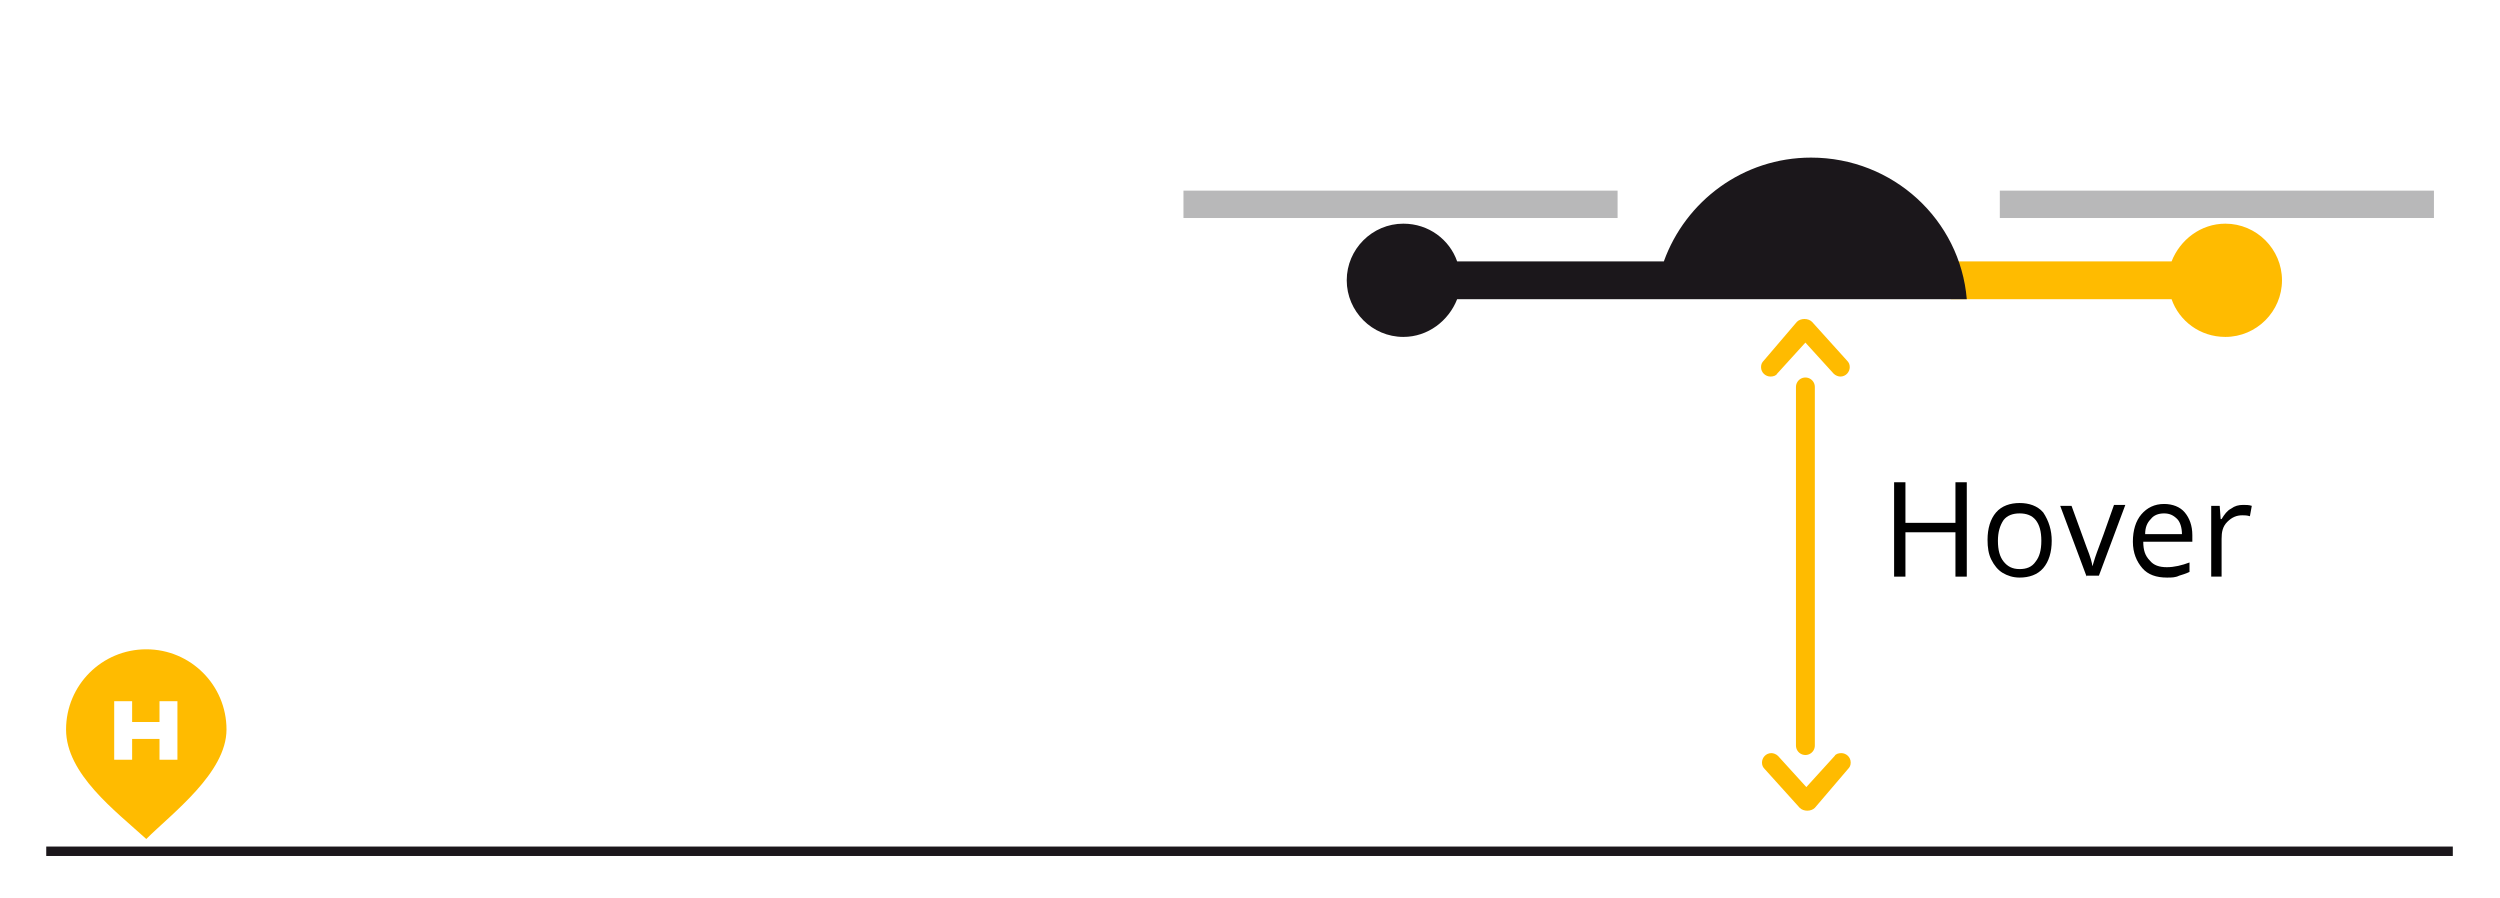
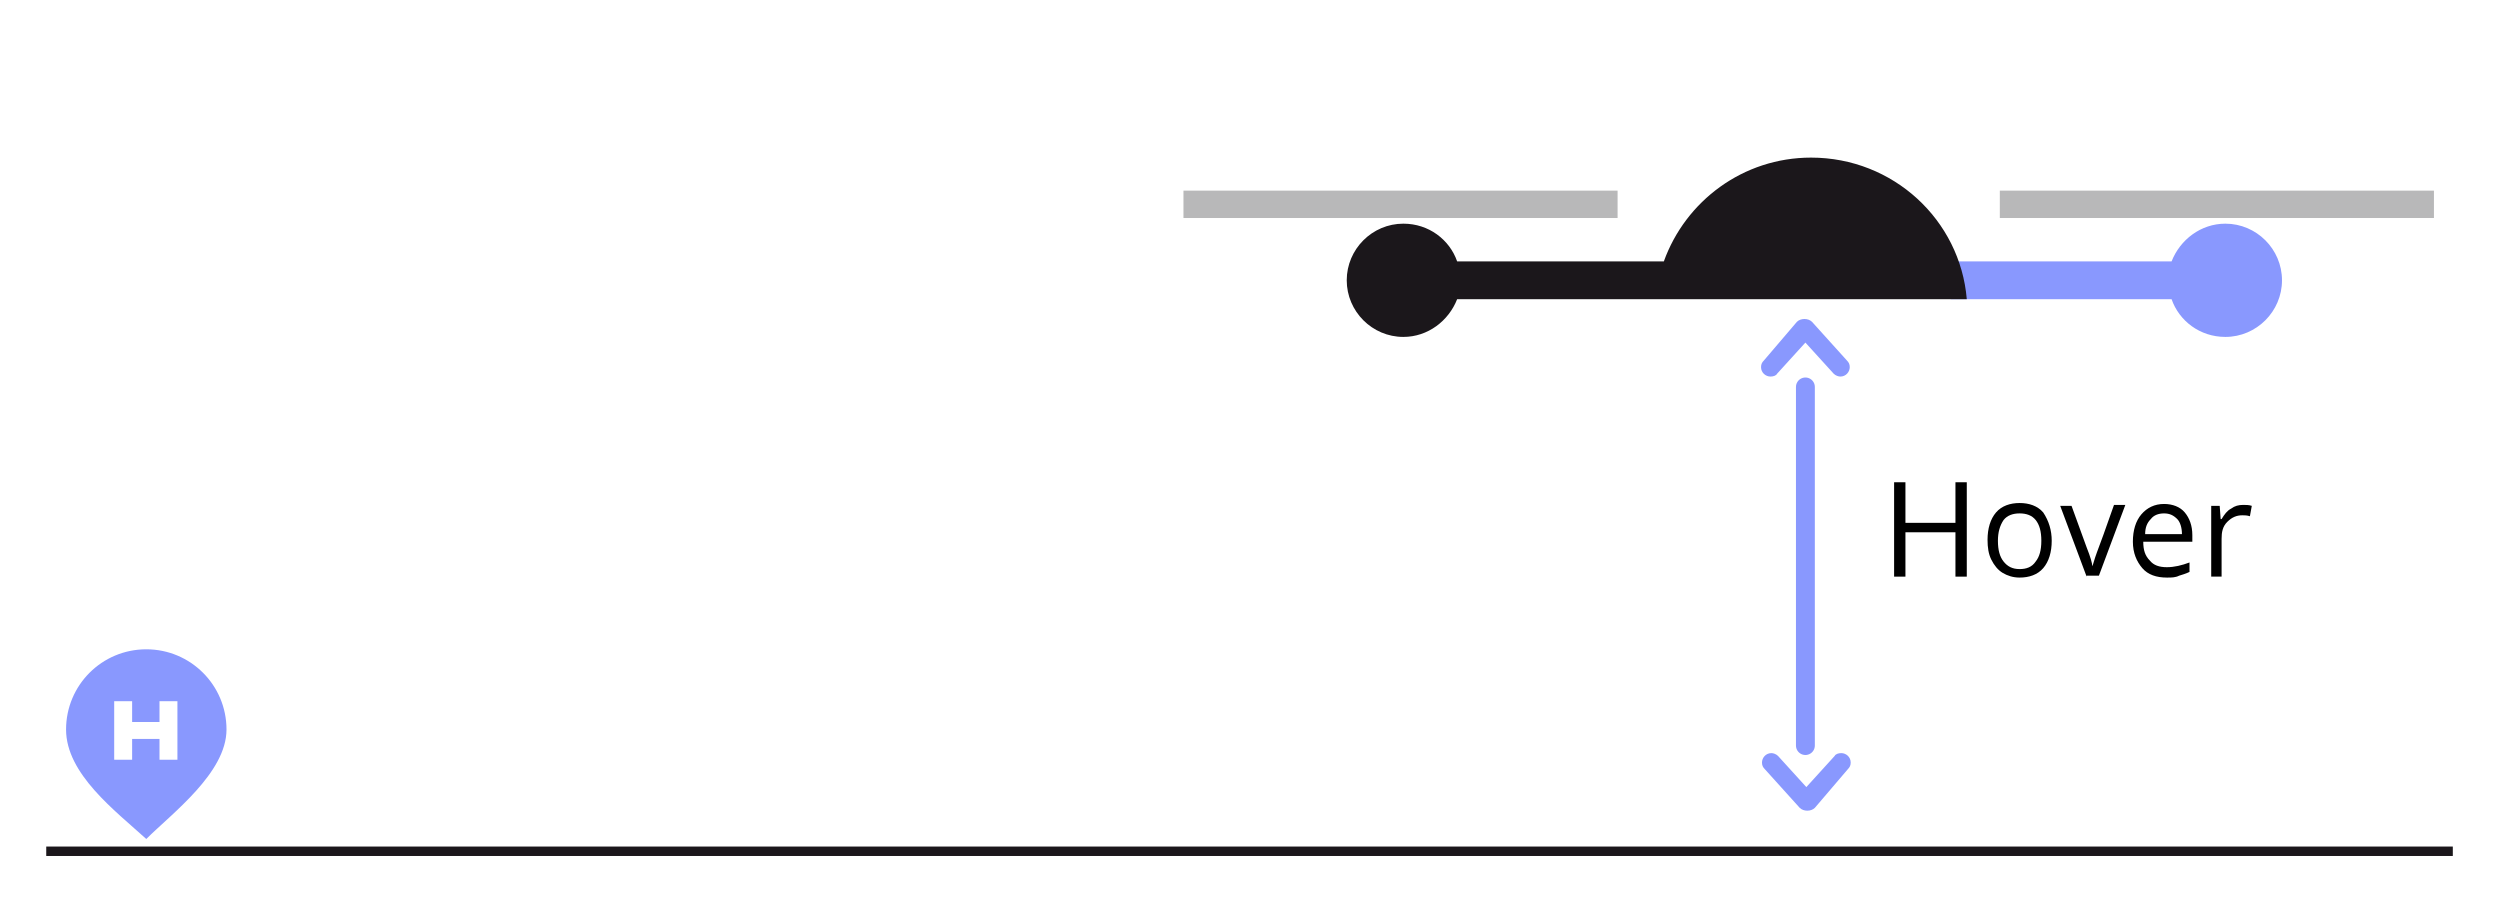
<svg xmlns="http://www.w3.org/2000/svg" version="1.1" id="Ebene_1" x="0px" y="0px" viewBox="-9 23.6 264.9 95.1" style="enable-background:new -9 23.6 264.9 95.1;" xml:space="preserve">
  <style type="text/css">
- 	.st0{fill:#FFBB00;}
+ 	.st0{fill:#8998fe;}
	.st1{fill:#1B171B;}
	.st2{fill:#B8B8B9;}
	.st3{fill:none;}
	.st4{enable-background:new    ;}
- 	.st5{fill:none;stroke:#FFBB00;stroke-width:2;stroke-linecap:round;stroke-miterlimit:10;}
+ 	.st5{fill:none;stroke:#8998fe;stroke-width:2;stroke-linecap:round;stroke-miterlimit:10;}
	.st6{fill:none;stroke:#1B171B;stroke-miterlimit:10;}
</style>
  <g>
    <g>
      <g>
        <g>
          <path class="st0" d="M226.8,47.3c-2.6,0-4.8,1.7-5.7,4h-23.4v4h23.4c0.8,2.3,3,4,5.7,4c3.3,0,6-2.7,6-6      C232.8,50,230.1,47.3,226.8,47.3z" />
          <path class="st1" d="M182.9,40.3c-7.2,0-13.3,4.6-15.6,11h-21.9c-0.8-2.3-3-4-5.7-4c-3.3,0-6,2.7-6,6s2.7,6,6,6      c2.6,0,4.8-1.7,5.7-4h21h31.8h1.2C198.7,46.9,191.6,40.3,182.9,40.3z" />
        </g>
        <rect x="116.4" y="43.8" class="st2" width="46" height="2.9" />
        <rect x="202.9" y="43.8" class="st2" width="46" height="2.9" />
      </g>
      <rect x="190.4" y="74.1" class="st3" width="67.5" height="13.5" />
      <g class="st4">
        <path d="M199.4,84.7h-1.2V80h-5.3v4.7h-1.2v-10h1.2V79h5.3v-4.3h1.2V84.7z" />
        <path d="M208.4,80.9c0,1.2-0.3,2.2-0.9,2.9c-0.6,0.7-1.5,1-2.5,1c-0.7,0-1.3-0.2-1.8-0.5s-0.9-0.8-1.2-1.4     c-0.3-0.6-0.4-1.3-0.4-2.1c0-1.2,0.3-2.2,0.9-2.9c0.6-0.7,1.5-1,2.5-1s1.9,0.3,2.5,1C208.1,78.8,208.4,79.8,208.4,80.9z      M202.7,80.9c0,1,0.2,1.7,0.6,2.2c0.4,0.5,0.9,0.8,1.7,0.8c0.7,0,1.3-0.2,1.7-0.8c0.4-0.5,0.6-1.2,0.6-2.2s-0.2-1.7-0.6-2.2     c-0.4-0.5-1-0.7-1.7-0.7c-0.7,0-1.3,0.2-1.7,0.7C202.9,79.3,202.7,80,202.7,80.9z" />
        <path d="M212.1,84.7l-2.8-7.5h1.2l1.6,4.4c0.4,1,0.6,1.7,0.6,2l0,0c0.1-0.2,0.2-0.7,0.5-1.5s0.9-2.4,1.8-5h1.2l-2.8,7.5h-1.3     V84.7z" />
        <path d="M220.6,84.8c-1.1,0-2-0.3-2.6-1s-1-1.6-1-2.8c0-1.2,0.3-2.2,0.9-2.9c0.6-0.7,1.4-1.1,2.4-1.1c0.9,0,1.7,0.3,2.2,0.9     s0.8,1.4,0.8,2.4V81h-5.2c0,0.9,0.2,1.5,0.7,2c0.4,0.5,1,0.7,1.8,0.7c0.8,0,1.6-0.2,2.4-0.5v1c-0.4,0.2-0.8,0.3-1.1,0.4     C221.5,84.8,221.1,84.8,220.6,84.8z M220.3,78c-0.6,0-1.1,0.2-1.4,0.6c-0.4,0.4-0.6,0.9-0.6,1.6h3.9c0-0.7-0.2-1.3-0.5-1.6     C221.3,78.2,220.9,78,220.3,78z" />
        <path d="M228.7,77.1c0.3,0,0.6,0,0.9,0.1l-0.2,1.1c-0.3-0.1-0.6-0.1-0.8-0.1c-0.6,0-1.1,0.2-1.6,0.7s-0.6,1.1-0.6,1.8v4h-1.1     v-7.5h0.9l0.1,1.4h0.1c0.3-0.5,0.6-0.9,1-1.1C227.8,77.2,228.2,77.1,228.7,77.1z" />
      </g>
      <g>
        <path class="st0" d="M186.8,105.1L186.8,105.1c0.2-0.2,0.3-0.4,0.3-0.7c0-0.6-0.5-1-1-1c-0.3,0-0.6,0.1-0.7,0.3l0,0l-3,3.3     l-3-3.3l0,0c-0.2-0.2-0.5-0.3-0.7-0.3c-0.6,0-1,0.5-1,1c0,0.3,0.1,0.5,0.3,0.7l0,0l3.7,4.1c0.2,0.2,0.5,0.3,0.8,0.3     c0.3,0,0.6-0.1,0.8-0.3L186.8,105.1z" />
        <path class="st0" d="M177.9,61.8L177.9,61.8c-0.2,0.2-0.3,0.4-0.3,0.7c0,0.6,0.5,1,1,1c0.3,0,0.6-0.1,0.7-0.3l0,0l3-3.3l3,3.3     l0,0c0.2,0.2,0.5,0.3,0.7,0.3c0.6,0,1-0.5,1-1c0-0.3-0.1-0.5-0.3-0.7l0,0l-3.7-4.1c-0.2-0.2-0.5-0.3-0.8-0.3s-0.6,0.1-0.8,0.3     L177.9,61.8z" />
        <line class="st5" x1="182.3" y1="64.6" x2="182.3" y2="102.6" />
      </g>
      <line class="st6" x1="-4.1" y1="113.8" x2="250.9" y2="113.8" />
    </g>
    <path class="st0" d="M6.5,92.4c-4.7,0-8.5,3.8-8.5,8.5s5.2,8.6,8.5,11.6c2.7-2.7,8.5-7,8.5-11.6C15,96.2,11.2,92.4,6.5,92.4z    M9.8,104.1H7.9v-2.2H5v2.2H3.1v-6.2H5v2.2h2.9v-2.2h1.9V104.1z" />
  </g>
</svg>
